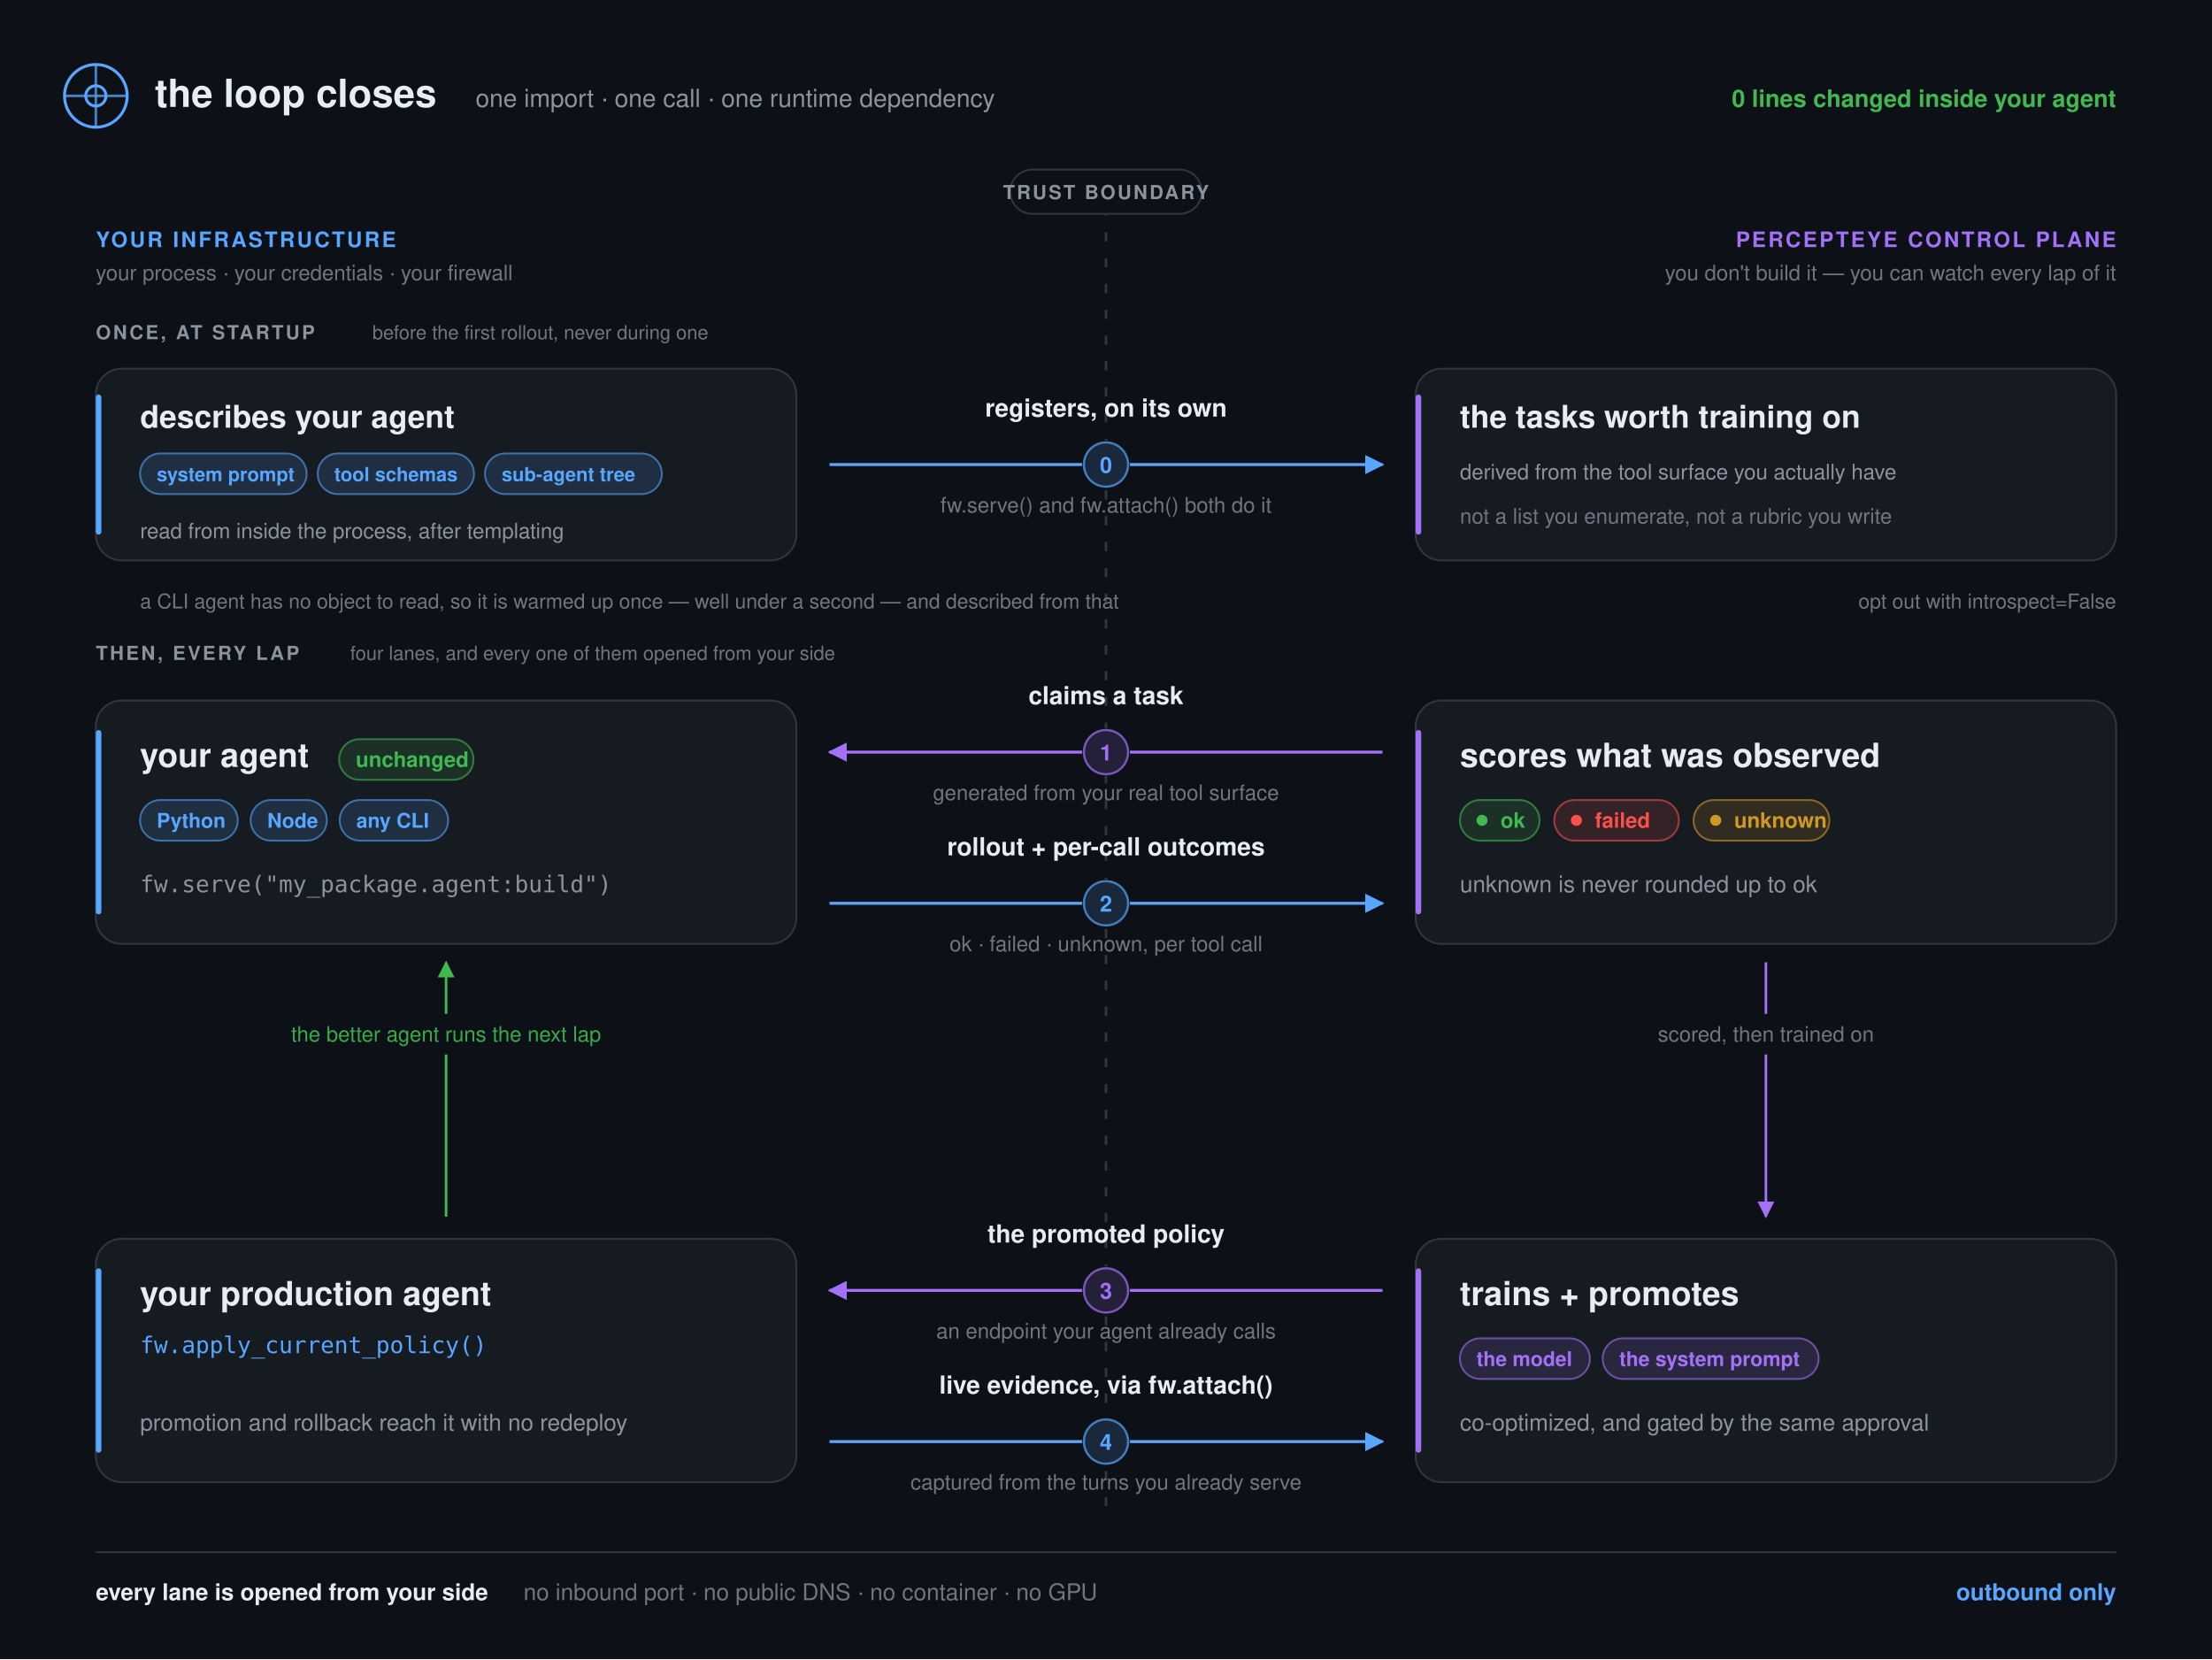
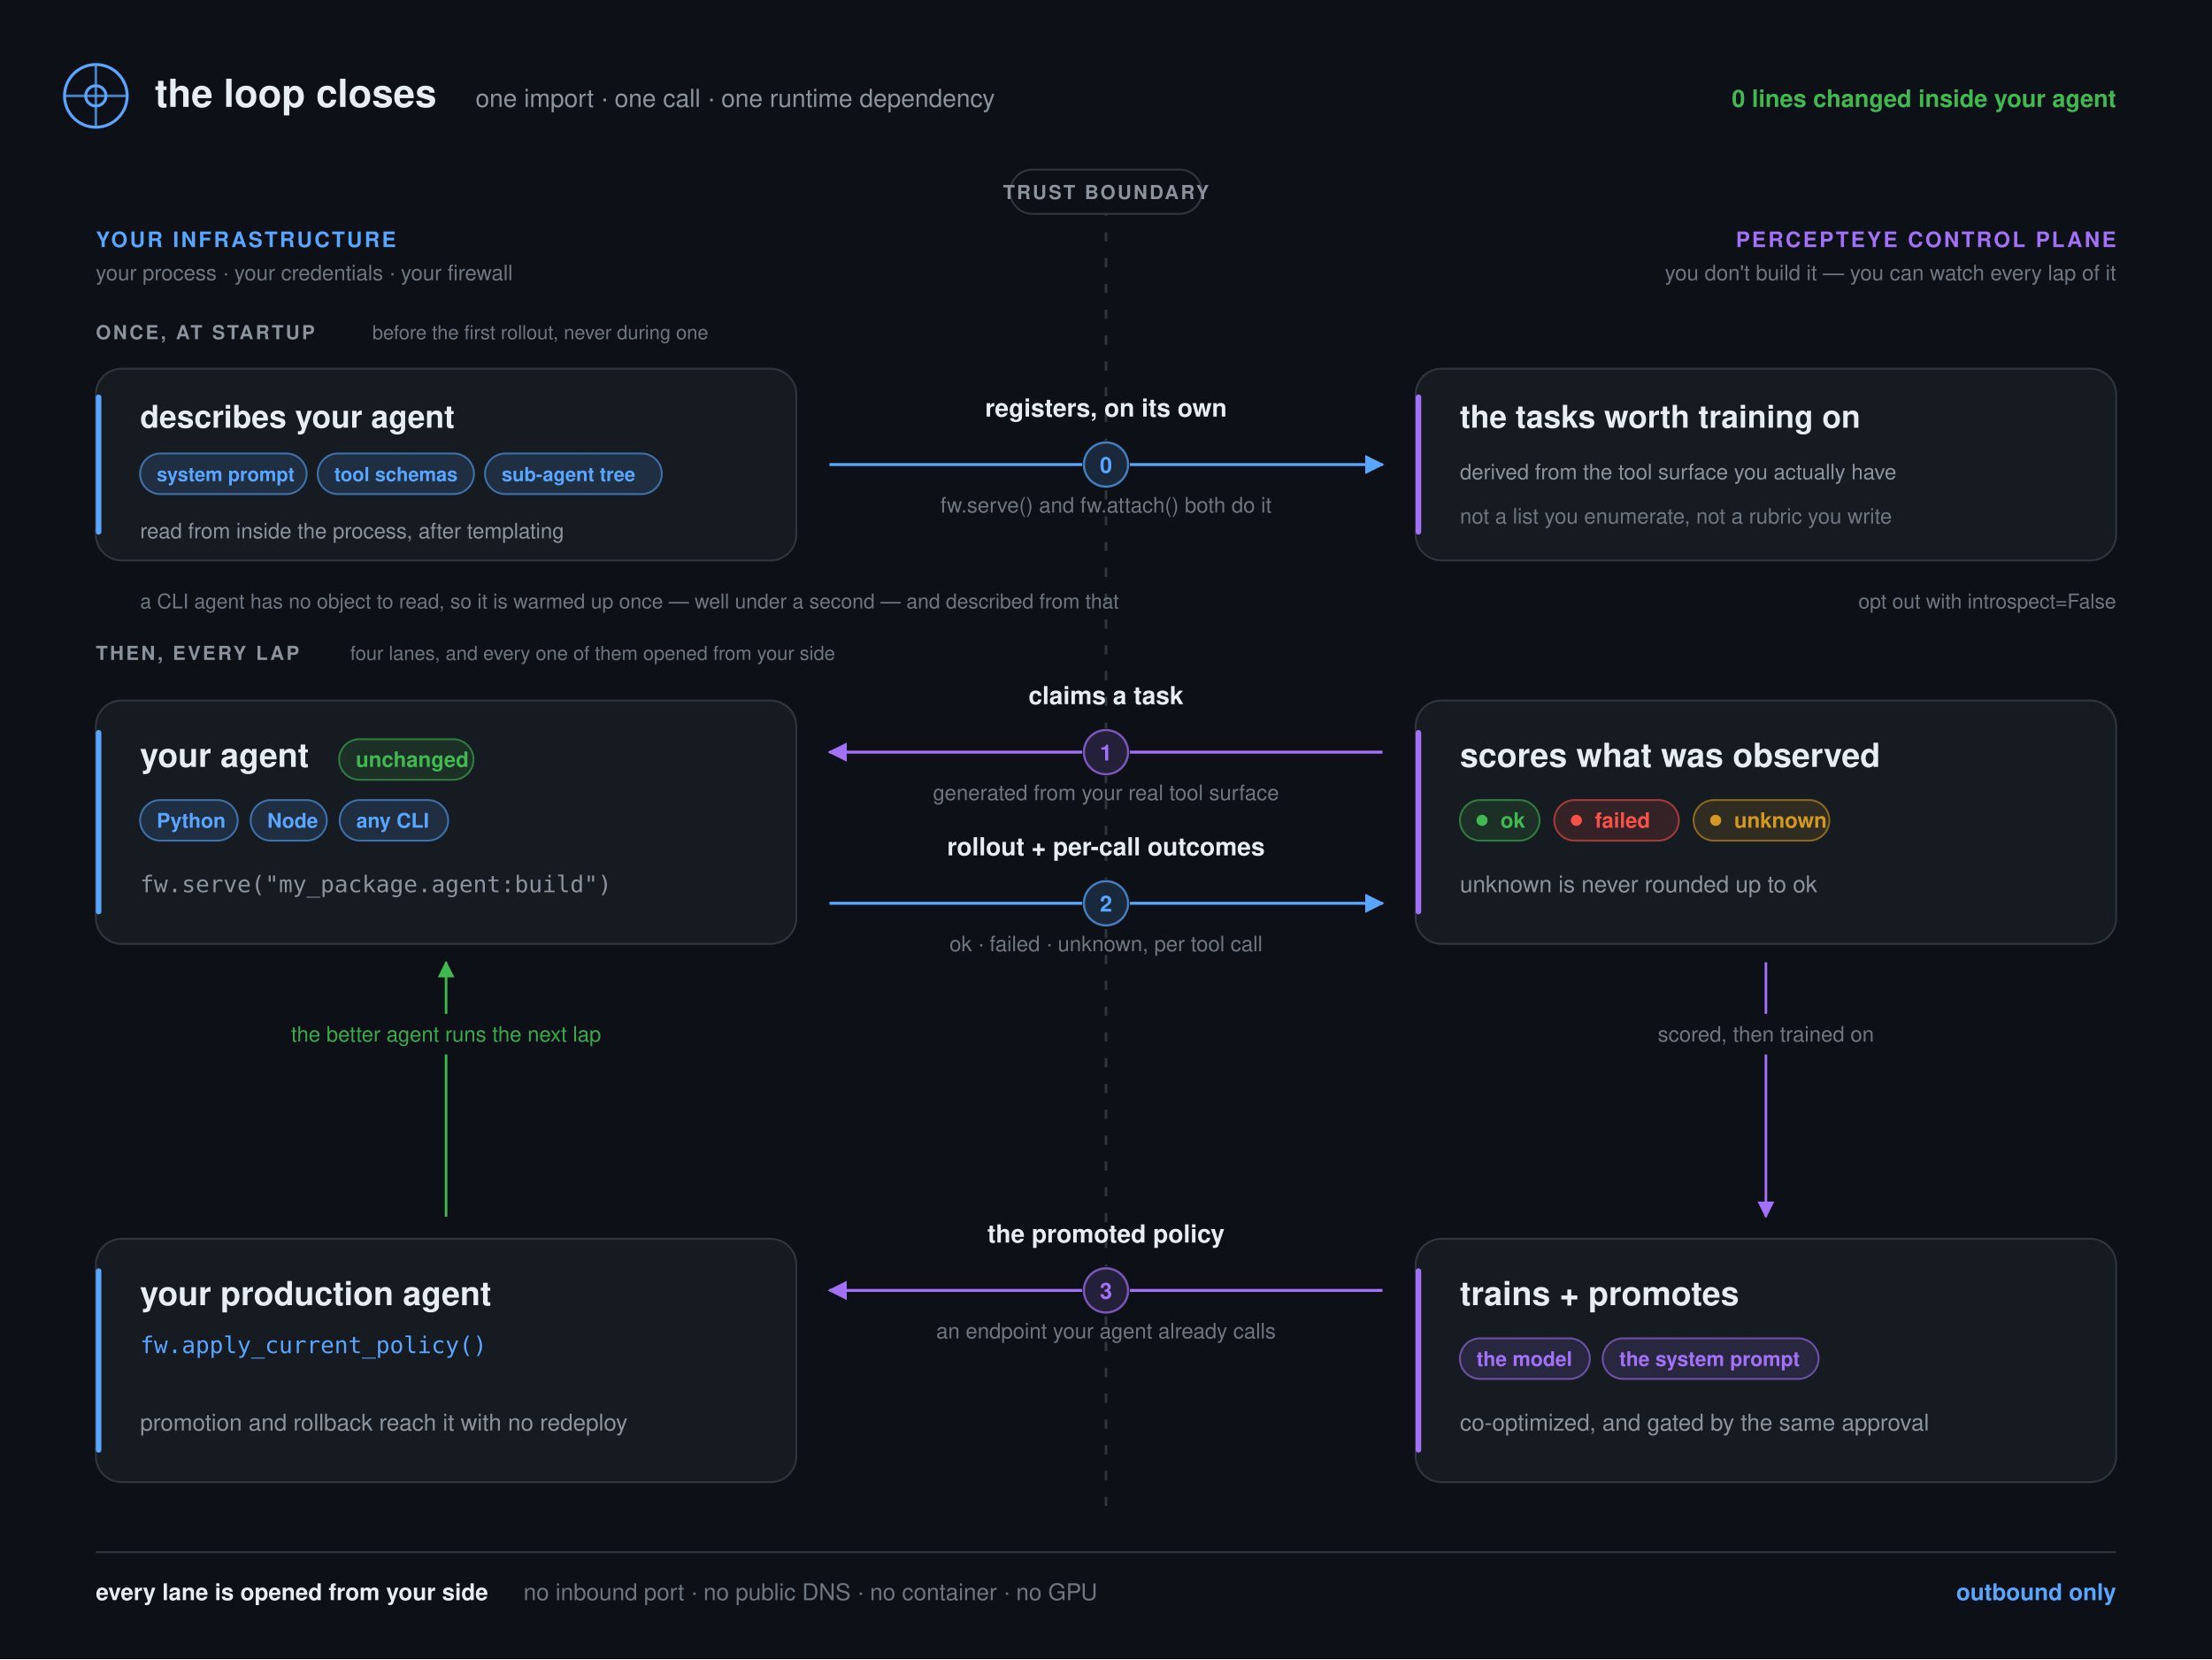
<svg xmlns="http://www.w3.org/2000/svg" viewBox="0 0 1200 900" width="1200" height="900" role="img" aria-label="The agent flywheel as a closed ring: your agent runs a rollout, Percepteye scores the observed outcomes and trains a policy, your production agent picks it up, and its live evidence feeds the next lap. A dashed trust boundary runs down the middle; the two stations on the left are processes you run, the two on the right are the control plane. Four numbered lanes cross the boundary.">
  <defs>
    <marker id="a58a6ff" viewBox="0 0 10 10" refX="9" refY="5" markerWidth="6.5" markerHeight="6.5" orient="auto-start-reverse">
      <path d="M0,0 L10,5 L0,10 z" fill="#58a6ff" />
    </marker>
    <marker id="aa371f7" viewBox="0 0 10 10" refX="9" refY="5" markerWidth="6.5" markerHeight="6.5" orient="auto-start-reverse">
      <path d="M0,0 L10,5 L0,10 z" fill="#a371f7" />
    </marker>
    <marker id="a3fb950" viewBox="0 0 10 10" refX="9" refY="5" markerWidth="6.5" markerHeight="6.5" orient="auto-start-reverse">
      <path d="M0,0 L10,5 L0,10 z" fill="#3fb950" />
    </marker>
  </defs>
  <rect x="0" y="0" width="1200" height="900" rx="0" fill="#0d1117" />
  <circle cx="52" cy="52" r="17" fill="none" stroke="#58a6ff" stroke-width="1.6" />
  <circle cx="52" cy="52" r="5.5" fill="none" stroke="#58a6ff" stroke-width="1.6" />
  <line x1="52" y1="52" x2="52" y2="35" stroke="#58a6ff" stroke-width="1.4" transform="rotate(0 52 52)" opacity="0.75" />
  <line x1="52" y1="52" x2="52" y2="35" stroke="#58a6ff" stroke-width="1.4" transform="rotate(90 52 52)" opacity="0.75" />
  <line x1="52" y1="52" x2="52" y2="35" stroke="#58a6ff" stroke-width="1.4" transform="rotate(180 52 52)" opacity="0.75" />
  <line x1="52" y1="52" x2="52" y2="35" stroke="#58a6ff" stroke-width="1.4" transform="rotate(270 52 52)" opacity="0.75" />
  <text x="84" y="58" font-family="-apple-system, BlinkMacSystemFont, 'Segoe UI', Helvetica, Arial, sans-serif" font-size="21" font-weight="700" fill="#e6edf3">the loop closes</text>
  <text x="258" y="58" font-family="-apple-system, BlinkMacSystemFont, 'Segoe UI', Helvetica, Arial, sans-serif" font-size="13.5" font-weight="400" fill="#8b949e">one import  ·  one call  ·  one runtime dependency</text>
  <text x="1148" y="58" font-family="-apple-system, BlinkMacSystemFont, 'Segoe UI', Helvetica, Arial, sans-serif" font-size="13" font-weight="600" fill="#3fb950" text-anchor="end">0 lines changed inside your agent</text>
  <line x1="600" y1="112" x2="600" y2="826" stroke="#30363d" stroke-width="1.4" stroke-dasharray="5 9" />
  <rect x="548.045" y="92" width="103.91" height="24" rx="12" fill="#0d1117" stroke="#30363d" stroke-width="1" />
  <text x="600" y="108" font-family="-apple-system, BlinkMacSystemFont, 'Segoe UI', Helvetica, Arial, sans-serif" font-size="10.5" font-weight="700" fill="#8b949e" text-anchor="middle" letter-spacing="1.1">TRUST BOUNDARY</text>
  <text x="52" y="134" font-family="-apple-system, BlinkMacSystemFont, 'Segoe UI', Helvetica, Arial, sans-serif" font-size="11.5" font-weight="700" fill="#58a6ff" letter-spacing="1.2">YOUR INFRASTRUCTURE</text>
  <text x="52" y="152" font-family="-apple-system, BlinkMacSystemFont, 'Segoe UI', Helvetica, Arial, sans-serif" font-size="11.5" font-weight="400" fill="#6e7681">your process · your credentials · your firewall</text>
  <text x="1148" y="134" font-family="-apple-system, BlinkMacSystemFont, 'Segoe UI', Helvetica, Arial, sans-serif" font-size="11.5" font-weight="700" fill="#a371f7" text-anchor="end" letter-spacing="1.2">PERCEPTEYE CONTROL PLANE</text>
  <text x="1148" y="152" font-family="-apple-system, BlinkMacSystemFont, 'Segoe UI', Helvetica, Arial, sans-serif" font-size="11.5" font-weight="400" fill="#6e7681" text-anchor="end">you don't build it — you can watch every lap of it</text>
  <text x="52" y="184" font-family="-apple-system, BlinkMacSystemFont, 'Segoe UI', Helvetica, Arial, sans-serif" font-size="10.5" font-weight="700" fill="#8b949e" letter-spacing="1.2">ONCE, AT STARTUP</text>
  <text x="202" y="184" font-family="-apple-system, BlinkMacSystemFont, 'Segoe UI', Helvetica, Arial, sans-serif" font-size="10.5" font-weight="400" fill="#6e7681">before the first rollout, never during one</text>
  <rect x="52" y="200" width="380" height="104" rx="14" fill="#161b22" stroke="#30363d" stroke-width="1" />
  <rect x="52" y="214" width="3" height="76" rx="1.5" fill="#58a6ff" />
  <text x="76" y="232" font-family="-apple-system, BlinkMacSystemFont, 'Segoe UI', Helvetica, Arial, sans-serif" font-size="17" font-weight="700" fill="#e6edf3">describes your agent</text>
  <rect x="76" y="246" width="90.345" height="22" rx="11" fill="#58a6ff" stroke="#58a6ff" stroke-width="1" opacity="0.14" />
  <rect x="76" y="246" width="90.345" height="22" rx="11" fill="none" stroke="#58a6ff" stroke-width="1" opacity="0.55" />
  <text x="85" y="261.0" font-family="-apple-system, BlinkMacSystemFont, 'Segoe UI', Helvetica, Arial, sans-serif" font-size="10.5" font-weight="600" fill="#58a6ff">system prompt</text>
  <rect x="172.345" y="246" width="84.78" height="22" rx="11" fill="#58a6ff" stroke="#58a6ff" stroke-width="1" opacity="0.14" />
  <rect x="172.345" y="246" width="84.78" height="22" rx="11" fill="none" stroke="#58a6ff" stroke-width="1" opacity="0.55" />
  <text x="181.345" y="261.0" font-family="-apple-system, BlinkMacSystemFont, 'Segoe UI', Helvetica, Arial, sans-serif" font-size="10.5" font-weight="600" fill="#58a6ff">tool schemas</text>
  <rect x="263.125" y="246" width="95.91" height="22" rx="11" fill="#58a6ff" stroke="#58a6ff" stroke-width="1" opacity="0.14" />
  <rect x="263.125" y="246" width="95.91" height="22" rx="11" fill="none" stroke="#58a6ff" stroke-width="1" opacity="0.55" />
  <text x="272.125" y="261.0" font-family="-apple-system, BlinkMacSystemFont, 'Segoe UI', Helvetica, Arial, sans-serif" font-size="10.5" font-weight="600" fill="#58a6ff">sub-agent tree</text>
  <text x="76" y="292" font-family="-apple-system, BlinkMacSystemFont, 'Segoe UI', Helvetica, Arial, sans-serif" font-size="11.5" font-weight="400" fill="#8b949e">read from inside the process, after templating</text>
  <rect x="768" y="200" width="380" height="104" rx="14" fill="#161b22" stroke="#30363d" stroke-width="1" />
  <rect x="768" y="214" width="3" height="76" rx="1.5" fill="#a371f7" />
  <text x="792" y="232" font-family="-apple-system, BlinkMacSystemFont, 'Segoe UI', Helvetica, Arial, sans-serif" font-size="17" font-weight="700" fill="#e6edf3">the tasks worth training on</text>
  <text x="792" y="260" font-family="-apple-system, BlinkMacSystemFont, 'Segoe UI', Helvetica, Arial, sans-serif" font-size="11.5" font-weight="400" fill="#8b949e">derived from the tool surface you actually have</text>
  <text x="792" y="284" font-family="-apple-system, BlinkMacSystemFont, 'Segoe UI', Helvetica, Arial, sans-serif" font-size="11.5" font-weight="400" fill="#6e7681">not a list you enumerate, not a rubric you write</text>
  <line x1="450" y1="252" x2="750" y2="252" stroke="#58a6ff" stroke-width="1.6" marker-end="url(#a58a6ff)" opacity="1.0" />
  <circle cx="600" cy="252" r="13" fill="#0d1117" />
  <circle cx="600" cy="252" r="12" fill="#58a6ff" opacity="0.16" />
  <circle cx="600" cy="252" r="12" fill="none" stroke="#58a6ff" stroke-width="1.2" opacity="0.7" />
  <text x="600" y="256.5" font-family="-apple-system, BlinkMacSystemFont, 'Segoe UI', Helvetica, Arial, sans-serif" font-size="12" font-weight="700" fill="#58a6ff" text-anchor="middle">0</text>
  <text x="600" y="226" font-family="-apple-system, BlinkMacSystemFont, 'Segoe UI', Helvetica, Arial, sans-serif" font-size="13.5" font-weight="600" fill="#e6edf3" text-anchor="middle">registers, on its own</text>
  <text x="600" y="278" font-family="-apple-system, BlinkMacSystemFont, 'Segoe UI', Helvetica, Arial, sans-serif" font-size="11.5" font-weight="400" fill="#6e7681" text-anchor="middle">fw.serve() and fw.attach() both do it</text>
  <text x="76" y="330" font-family="-apple-system, BlinkMacSystemFont, 'Segoe UI', Helvetica, Arial, sans-serif" font-size="11" font-weight="400" fill="#6e7681">a CLI agent has no object to read, so it is warmed up once — well under a second — and described from that</text>
  <text x="1148" y="330" font-family="-apple-system, BlinkMacSystemFont, 'Segoe UI', Helvetica, Arial, sans-serif" font-size="11" font-weight="400" fill="#6e7681" text-anchor="end">opt out with introspect=False</text>
  <text x="52" y="358" font-family="-apple-system, BlinkMacSystemFont, 'Segoe UI', Helvetica, Arial, sans-serif" font-size="10.5" font-weight="700" fill="#8b949e" letter-spacing="1.2">THEN, EVERY LAP</text>
  <text x="190" y="358" font-family="-apple-system, BlinkMacSystemFont, 'Segoe UI', Helvetica, Arial, sans-serif" font-size="10.5" font-weight="400" fill="#6e7681">four lanes, and every one of them opened from your side</text>
  <rect x="52" y="380" width="380" height="132" rx="14" fill="#161b22" stroke="#30363d" stroke-width="1" />
  <rect x="52" y="396" width="3" height="100" rx="1.5" fill="#58a6ff" />
  <text x="76" y="416" font-family="-apple-system, BlinkMacSystemFont, 'Segoe UI', Helvetica, Arial, sans-serif" font-size="18" font-weight="700" fill="#e6edf3">your agent</text>
  <rect x="184" y="401" width="72.855" height="22" rx="11" fill="#3fb950" stroke="#3fb950" stroke-width="1" opacity="0.14" />
  <rect x="184" y="401" width="72.855" height="22" rx="11" fill="none" stroke="#3fb950" stroke-width="1" opacity="0.55" />
  <text x="193" y="416.0" font-family="-apple-system, BlinkMacSystemFont, 'Segoe UI', Helvetica, Arial, sans-serif" font-size="11.5" font-weight="600" fill="#3fb950">unchanged</text>
  <rect x="76" y="434" width="52.98" height="22" rx="11" fill="#58a6ff" stroke="#58a6ff" stroke-width="1" opacity="0.14" />
  <rect x="76" y="434" width="52.98" height="22" rx="11" fill="none" stroke="#58a6ff" stroke-width="1" opacity="0.55" />
  <text x="85" y="449.0" font-family="-apple-system, BlinkMacSystemFont, 'Segoe UI', Helvetica, Arial, sans-serif" font-size="11" font-weight="600" fill="#58a6ff">Python</text>
  <rect x="135.98" y="434" width="41.32" height="22" rx="11" fill="#58a6ff" stroke="#58a6ff" stroke-width="1" opacity="0.14" />
  <rect x="135.98" y="434" width="41.32" height="22" rx="11" fill="none" stroke="#58a6ff" stroke-width="1" opacity="0.55" />
  <text x="144.98" y="449.0" font-family="-apple-system, BlinkMacSystemFont, 'Segoe UI', Helvetica, Arial, sans-serif" font-size="11" font-weight="600" fill="#58a6ff">Node</text>
  <rect x="184.3" y="434" width="58.81" height="22" rx="11" fill="#58a6ff" stroke="#58a6ff" stroke-width="1" opacity="0.14" />
  <rect x="184.3" y="434" width="58.81" height="22" rx="11" fill="none" stroke="#58a6ff" stroke-width="1" opacity="0.55" />
  <text x="193.3" y="449.0" font-family="-apple-system, BlinkMacSystemFont, 'Segoe UI', Helvetica, Arial, sans-serif" font-size="11" font-weight="600" fill="#58a6ff">any CLI</text>
  <text x="76" y="484" font-family="ui-monospace, SFMono-Regular, 'SF Mono', Menlo, Consolas, monospace" font-size="12.5" font-weight="400" fill="#8b949e">fw.serve("my_package.agent:build")</text>
  <rect x="768" y="380" width="380" height="132" rx="14" fill="#161b22" stroke="#30363d" stroke-width="1" />
  <rect x="768" y="396" width="3" height="100" rx="1.5" fill="#a371f7" />
  <text x="792" y="416" font-family="-apple-system, BlinkMacSystemFont, 'Segoe UI', Helvetica, Arial, sans-serif" font-size="18" font-weight="700" fill="#e6edf3">scores what was observed</text>
  <rect x="792" y="434" width="43.19" height="22" rx="11" fill="#3fb950" stroke="#3fb950" stroke-width="1" opacity="0.14" />
  <rect x="792" y="434" width="43.19" height="22" rx="11" fill="none" stroke="#3fb950" stroke-width="1" opacity="0.55" />
  <circle cx="804" cy="445.0" r="3" fill="#3fb950" />
  <text x="814" y="449.0" font-family="-apple-system, BlinkMacSystemFont, 'Segoe UI', Helvetica, Arial, sans-serif" font-size="11.5" font-weight="600" fill="#3fb950">ok</text>
  <rect x="843.19" y="434" width="67.57" height="22" rx="11" fill="#f85149" stroke="#f85149" stroke-width="1" opacity="0.14" />
  <rect x="843.19" y="434" width="67.57" height="22" rx="11" fill="none" stroke="#f85149" stroke-width="1" opacity="0.55" />
  <circle cx="855.19" cy="445.0" r="3" fill="#f85149" />
  <text x="865.19" y="449.0" font-family="-apple-system, BlinkMacSystemFont, 'Segoe UI', Helvetica, Arial, sans-serif" font-size="11.5" font-weight="600" fill="#f85149">failed</text>
  <rect x="918.76" y="434" width="73.665" height="22" rx="11" fill="#d29922" stroke="#d29922" stroke-width="1" opacity="0.14" />
  <rect x="918.76" y="434" width="73.665" height="22" rx="11" fill="none" stroke="#d29922" stroke-width="1" opacity="0.55" />
  <circle cx="930.76" cy="445.0" r="3" fill="#d29922" />
  <text x="940.76" y="449.0" font-family="-apple-system, BlinkMacSystemFont, 'Segoe UI', Helvetica, Arial, sans-serif" font-size="11.5" font-weight="600" fill="#d29922">unknown</text>
  <text x="792" y="484" font-family="-apple-system, BlinkMacSystemFont, 'Segoe UI', Helvetica, Arial, sans-serif" font-size="12.5" font-weight="400" fill="#8b949e">unknown is never rounded up to ok</text>
  <rect x="768" y="672" width="380" height="132" rx="14" fill="#161b22" stroke="#30363d" stroke-width="1" />
  <rect x="768" y="688" width="3" height="100" rx="1.5" fill="#a371f7" />
  <text x="792" y="708" font-family="-apple-system, BlinkMacSystemFont, 'Segoe UI', Helvetica, Arial, sans-serif" font-size="18" font-weight="700" fill="#e6edf3">trains + promotes</text>
  <rect x="792" y="726" width="70.47" height="22" rx="11" fill="#a371f7" stroke="#a371f7" stroke-width="1" opacity="0.14" />
  <rect x="792" y="726" width="70.47" height="22" rx="11" fill="none" stroke="#a371f7" stroke-width="1" opacity="0.55" />
  <text x="801" y="741.0" font-family="-apple-system, BlinkMacSystemFont, 'Segoe UI', Helvetica, Arial, sans-serif" font-size="11" font-weight="600" fill="#a371f7">the model</text>
  <rect x="869.47" y="726" width="117.11" height="22" rx="11" fill="#a371f7" stroke="#a371f7" stroke-width="1" opacity="0.14" />
  <rect x="869.47" y="726" width="117.11" height="22" rx="11" fill="none" stroke="#a371f7" stroke-width="1" opacity="0.55" />
  <text x="878.47" y="741.0" font-family="-apple-system, BlinkMacSystemFont, 'Segoe UI', Helvetica, Arial, sans-serif" font-size="11" font-weight="600" fill="#a371f7">the system prompt</text>
  <text x="792" y="776" font-family="-apple-system, BlinkMacSystemFont, 'Segoe UI', Helvetica, Arial, sans-serif" font-size="12.5" font-weight="400" fill="#8b949e">co-optimized, and gated by the same approval</text>
  <rect x="52" y="672" width="380" height="132" rx="14" fill="#161b22" stroke="#30363d" stroke-width="1" />
  <rect x="52" y="688" width="3" height="100" rx="1.5" fill="#58a6ff" />
  <text x="76" y="708" font-family="-apple-system, BlinkMacSystemFont, 'Segoe UI', Helvetica, Arial, sans-serif" font-size="18" font-weight="700" fill="#e6edf3">your production agent</text>
  <text x="76" y="734" font-family="ui-monospace, SFMono-Regular, 'SF Mono', Menlo, Consolas, monospace" font-size="12.5" font-weight="400" fill="#58a6ff">fw.apply_current_policy()</text>
  <text x="76" y="776" font-family="-apple-system, BlinkMacSystemFont, 'Segoe UI', Helvetica, Arial, sans-serif" font-size="12.5" font-weight="400" fill="#8b949e">promotion and rollback reach it with no redeploy</text>
  <line x1="750" y1="408" x2="450" y2="408" stroke="#a371f7" stroke-width="1.6" marker-end="url(#aa371f7)" opacity="1.0" />
  <circle cx="600" cy="408" r="13" fill="#0d1117" />
  <circle cx="600" cy="408" r="12" fill="#a371f7" opacity="0.16" />
  <circle cx="600" cy="408" r="12" fill="none" stroke="#a371f7" stroke-width="1.2" opacity="0.7" />
  <text x="600" y="412.5" font-family="-apple-system, BlinkMacSystemFont, 'Segoe UI', Helvetica, Arial, sans-serif" font-size="12" font-weight="700" fill="#a371f7" text-anchor="middle">1</text>
  <text x="600" y="382" font-family="-apple-system, BlinkMacSystemFont, 'Segoe UI', Helvetica, Arial, sans-serif" font-size="13.5" font-weight="600" fill="#e6edf3" text-anchor="middle">claims a task</text>
  <text x="600" y="434" font-family="-apple-system, BlinkMacSystemFont, 'Segoe UI', Helvetica, Arial, sans-serif" font-size="11.5" font-weight="400" fill="#6e7681" text-anchor="middle">generated from your real tool surface</text>
  <line x1="450" y1="490" x2="750" y2="490" stroke="#58a6ff" stroke-width="1.6" marker-end="url(#a58a6ff)" opacity="1.0" />
  <circle cx="600" cy="490" r="13" fill="#0d1117" />
  <circle cx="600" cy="490" r="12" fill="#58a6ff" opacity="0.16" />
  <circle cx="600" cy="490" r="12" fill="none" stroke="#58a6ff" stroke-width="1.2" opacity="0.7" />
  <text x="600" y="494.5" font-family="-apple-system, BlinkMacSystemFont, 'Segoe UI', Helvetica, Arial, sans-serif" font-size="12" font-weight="700" fill="#58a6ff" text-anchor="middle">2</text>
  <text x="600" y="464" font-family="-apple-system, BlinkMacSystemFont, 'Segoe UI', Helvetica, Arial, sans-serif" font-size="13.5" font-weight="600" fill="#e6edf3" text-anchor="middle">rollout + per-call outcomes</text>
  <text x="600" y="516" font-family="-apple-system, BlinkMacSystemFont, 'Segoe UI', Helvetica, Arial, sans-serif" font-size="11.5" font-weight="400" fill="#6e7681" text-anchor="middle">ok · failed · unknown, per tool call</text>
  <line x1="750" y1="700" x2="450" y2="700" stroke="#a371f7" stroke-width="1.6" marker-end="url(#aa371f7)" opacity="1.0" />
  <circle cx="600" cy="700" r="13" fill="#0d1117" />
  <circle cx="600" cy="700" r="12" fill="#a371f7" opacity="0.16" />
  <circle cx="600" cy="700" r="12" fill="none" stroke="#a371f7" stroke-width="1.2" opacity="0.7" />
  <text x="600" y="704.5" font-family="-apple-system, BlinkMacSystemFont, 'Segoe UI', Helvetica, Arial, sans-serif" font-size="12" font-weight="700" fill="#a371f7" text-anchor="middle">3</text>
  <text x="600" y="674" font-family="-apple-system, BlinkMacSystemFont, 'Segoe UI', Helvetica, Arial, sans-serif" font-size="13.5" font-weight="600" fill="#e6edf3" text-anchor="middle">the promoted policy</text>
  <text x="600" y="726" font-family="-apple-system, BlinkMacSystemFont, 'Segoe UI', Helvetica, Arial, sans-serif" font-size="11.5" font-weight="400" fill="#6e7681" text-anchor="middle">an endpoint your agent already calls</text>
-   <line x1="450" y1="782" x2="750" y2="782" stroke="#58a6ff" stroke-width="1.6" marker-end="url(#a58a6ff)" opacity="1.0" />
-   <circle cx="600" cy="782" r="13" fill="#0d1117" />
-   <circle cx="600" cy="782" r="12" fill="#58a6ff" opacity="0.16" />
-   <circle cx="600" cy="782" r="12" fill="none" stroke="#58a6ff" stroke-width="1.2" opacity="0.7" />
-   <text x="600" y="786.5" font-family="-apple-system, BlinkMacSystemFont, 'Segoe UI', Helvetica, Arial, sans-serif" font-size="12" font-weight="700" fill="#58a6ff" text-anchor="middle">4</text>
-   <text x="600" y="756" font-family="-apple-system, BlinkMacSystemFont, 'Segoe UI', Helvetica, Arial, sans-serif" font-size="13.5" font-weight="600" fill="#e6edf3" text-anchor="middle">live evidence, via fw.attach()</text>
-   <text x="600" y="808" font-family="-apple-system, BlinkMacSystemFont, 'Segoe UI', Helvetica, Arial, sans-serif" font-size="11.5" font-weight="400" fill="#6e7681" text-anchor="middle">captured from the turns you already serve</text>
  <line x1="958" y1="522" x2="958" y2="660" stroke="#a371f7" stroke-width="1.4" marker-end="url(#aa371f7)" opacity="1.0" />
  <rect x="877.908" y="550" width="160.185" height="22" rx="11" fill="#0d1117" />
  <text x="958" y="565" font-family="-apple-system, BlinkMacSystemFont, 'Segoe UI', Helvetica, Arial, sans-serif" font-size="11.5" font-weight="400" fill="#6e7681" text-anchor="middle">scored, then trained on</text>
  <line x1="242" y1="660" x2="242" y2="522" stroke="#3fb950" stroke-width="1.4" marker-end="url(#a3fb950)" opacity="1.0" />
  <rect x="128.385" y="550" width="227.23" height="22" rx="11" fill="#0d1117" />
  <text x="242" y="565" font-family="-apple-system, BlinkMacSystemFont, 'Segoe UI', Helvetica, Arial, sans-serif" font-size="11.5" font-weight="400" fill="#3fb950" text-anchor="middle" opacity="0.9">the better agent runs the next lap</text>
  <line x1="52" y1="842" x2="1148" y2="842" stroke="#30363d" stroke-width="1" />
  <text x="52" y="868" font-family="-apple-system, BlinkMacSystemFont, 'Segoe UI', Helvetica, Arial, sans-serif" font-size="12.5" font-weight="600" fill="#e6edf3">every lane is opened from your side</text>
  <text x="284" y="868" font-family="-apple-system, BlinkMacSystemFont, 'Segoe UI', Helvetica, Arial, sans-serif" font-size="12.5" font-weight="400" fill="#6e7681">no inbound port  ·  no public DNS  ·  no container  ·  no GPU</text>
  <text x="1148" y="868" font-family="-apple-system, BlinkMacSystemFont, 'Segoe UI', Helvetica, Arial, sans-serif" font-size="12.5" font-weight="600" fill="#58a6ff" text-anchor="end">outbound only</text>
</svg>
